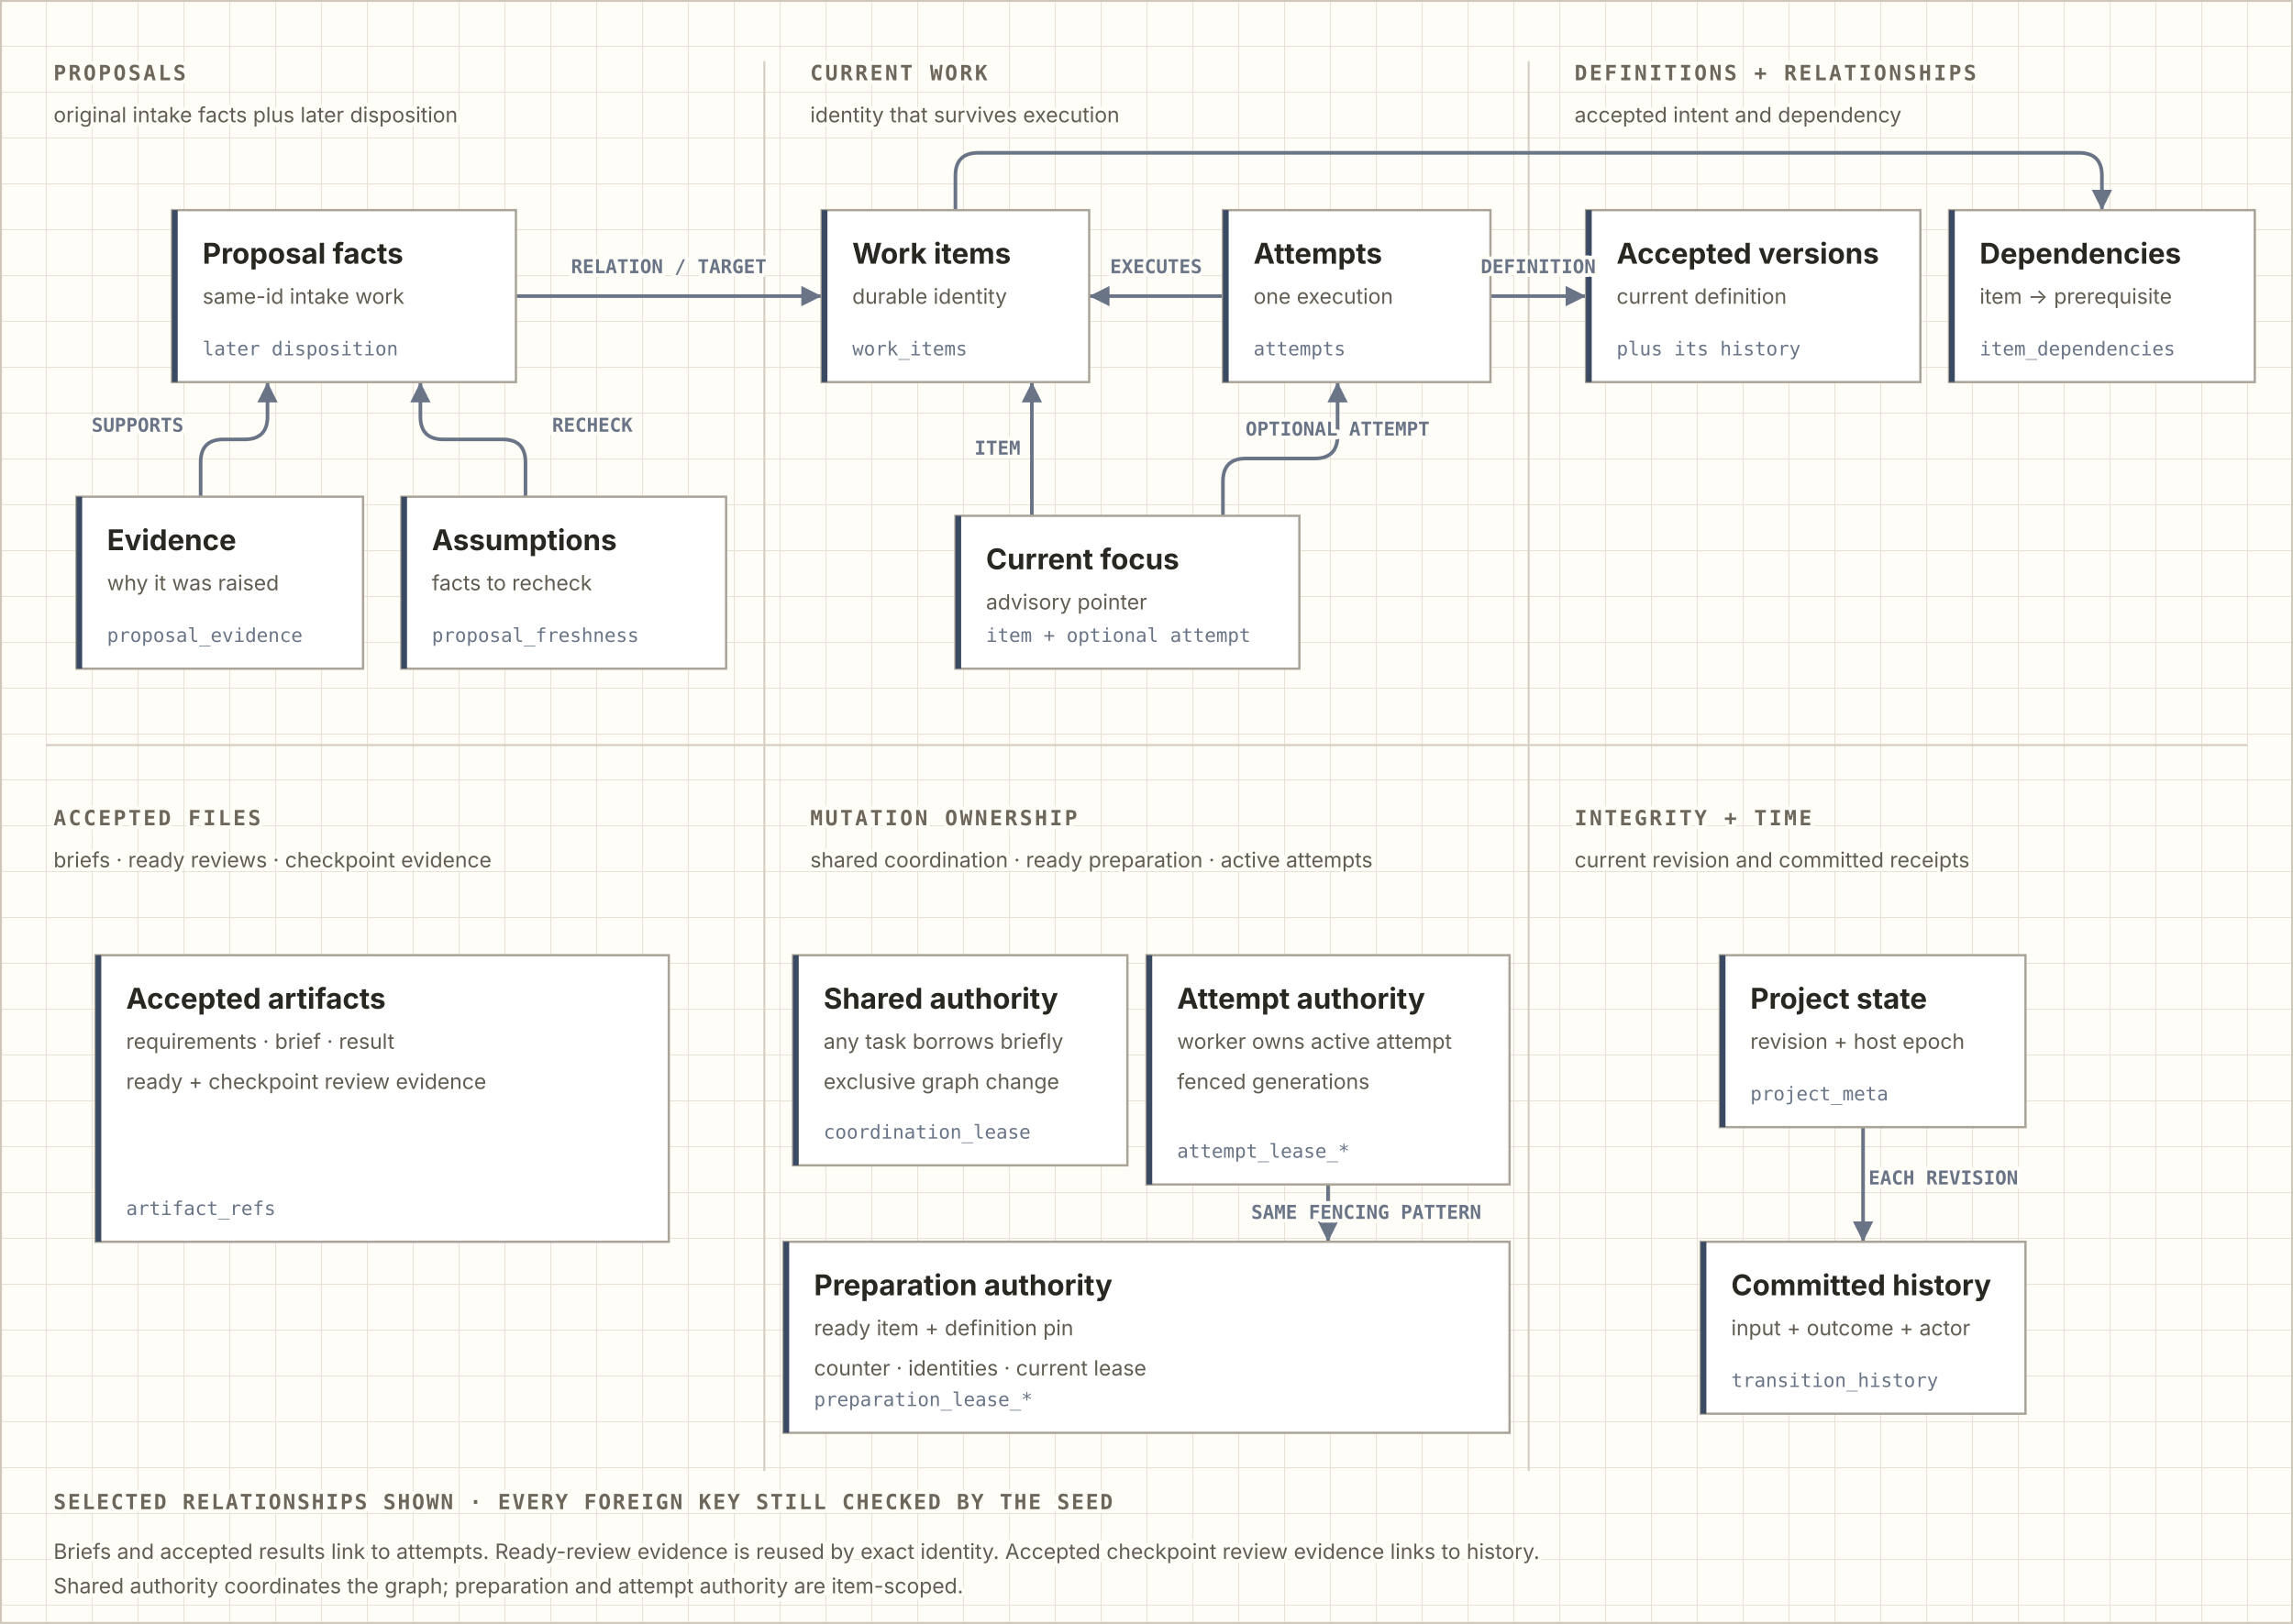
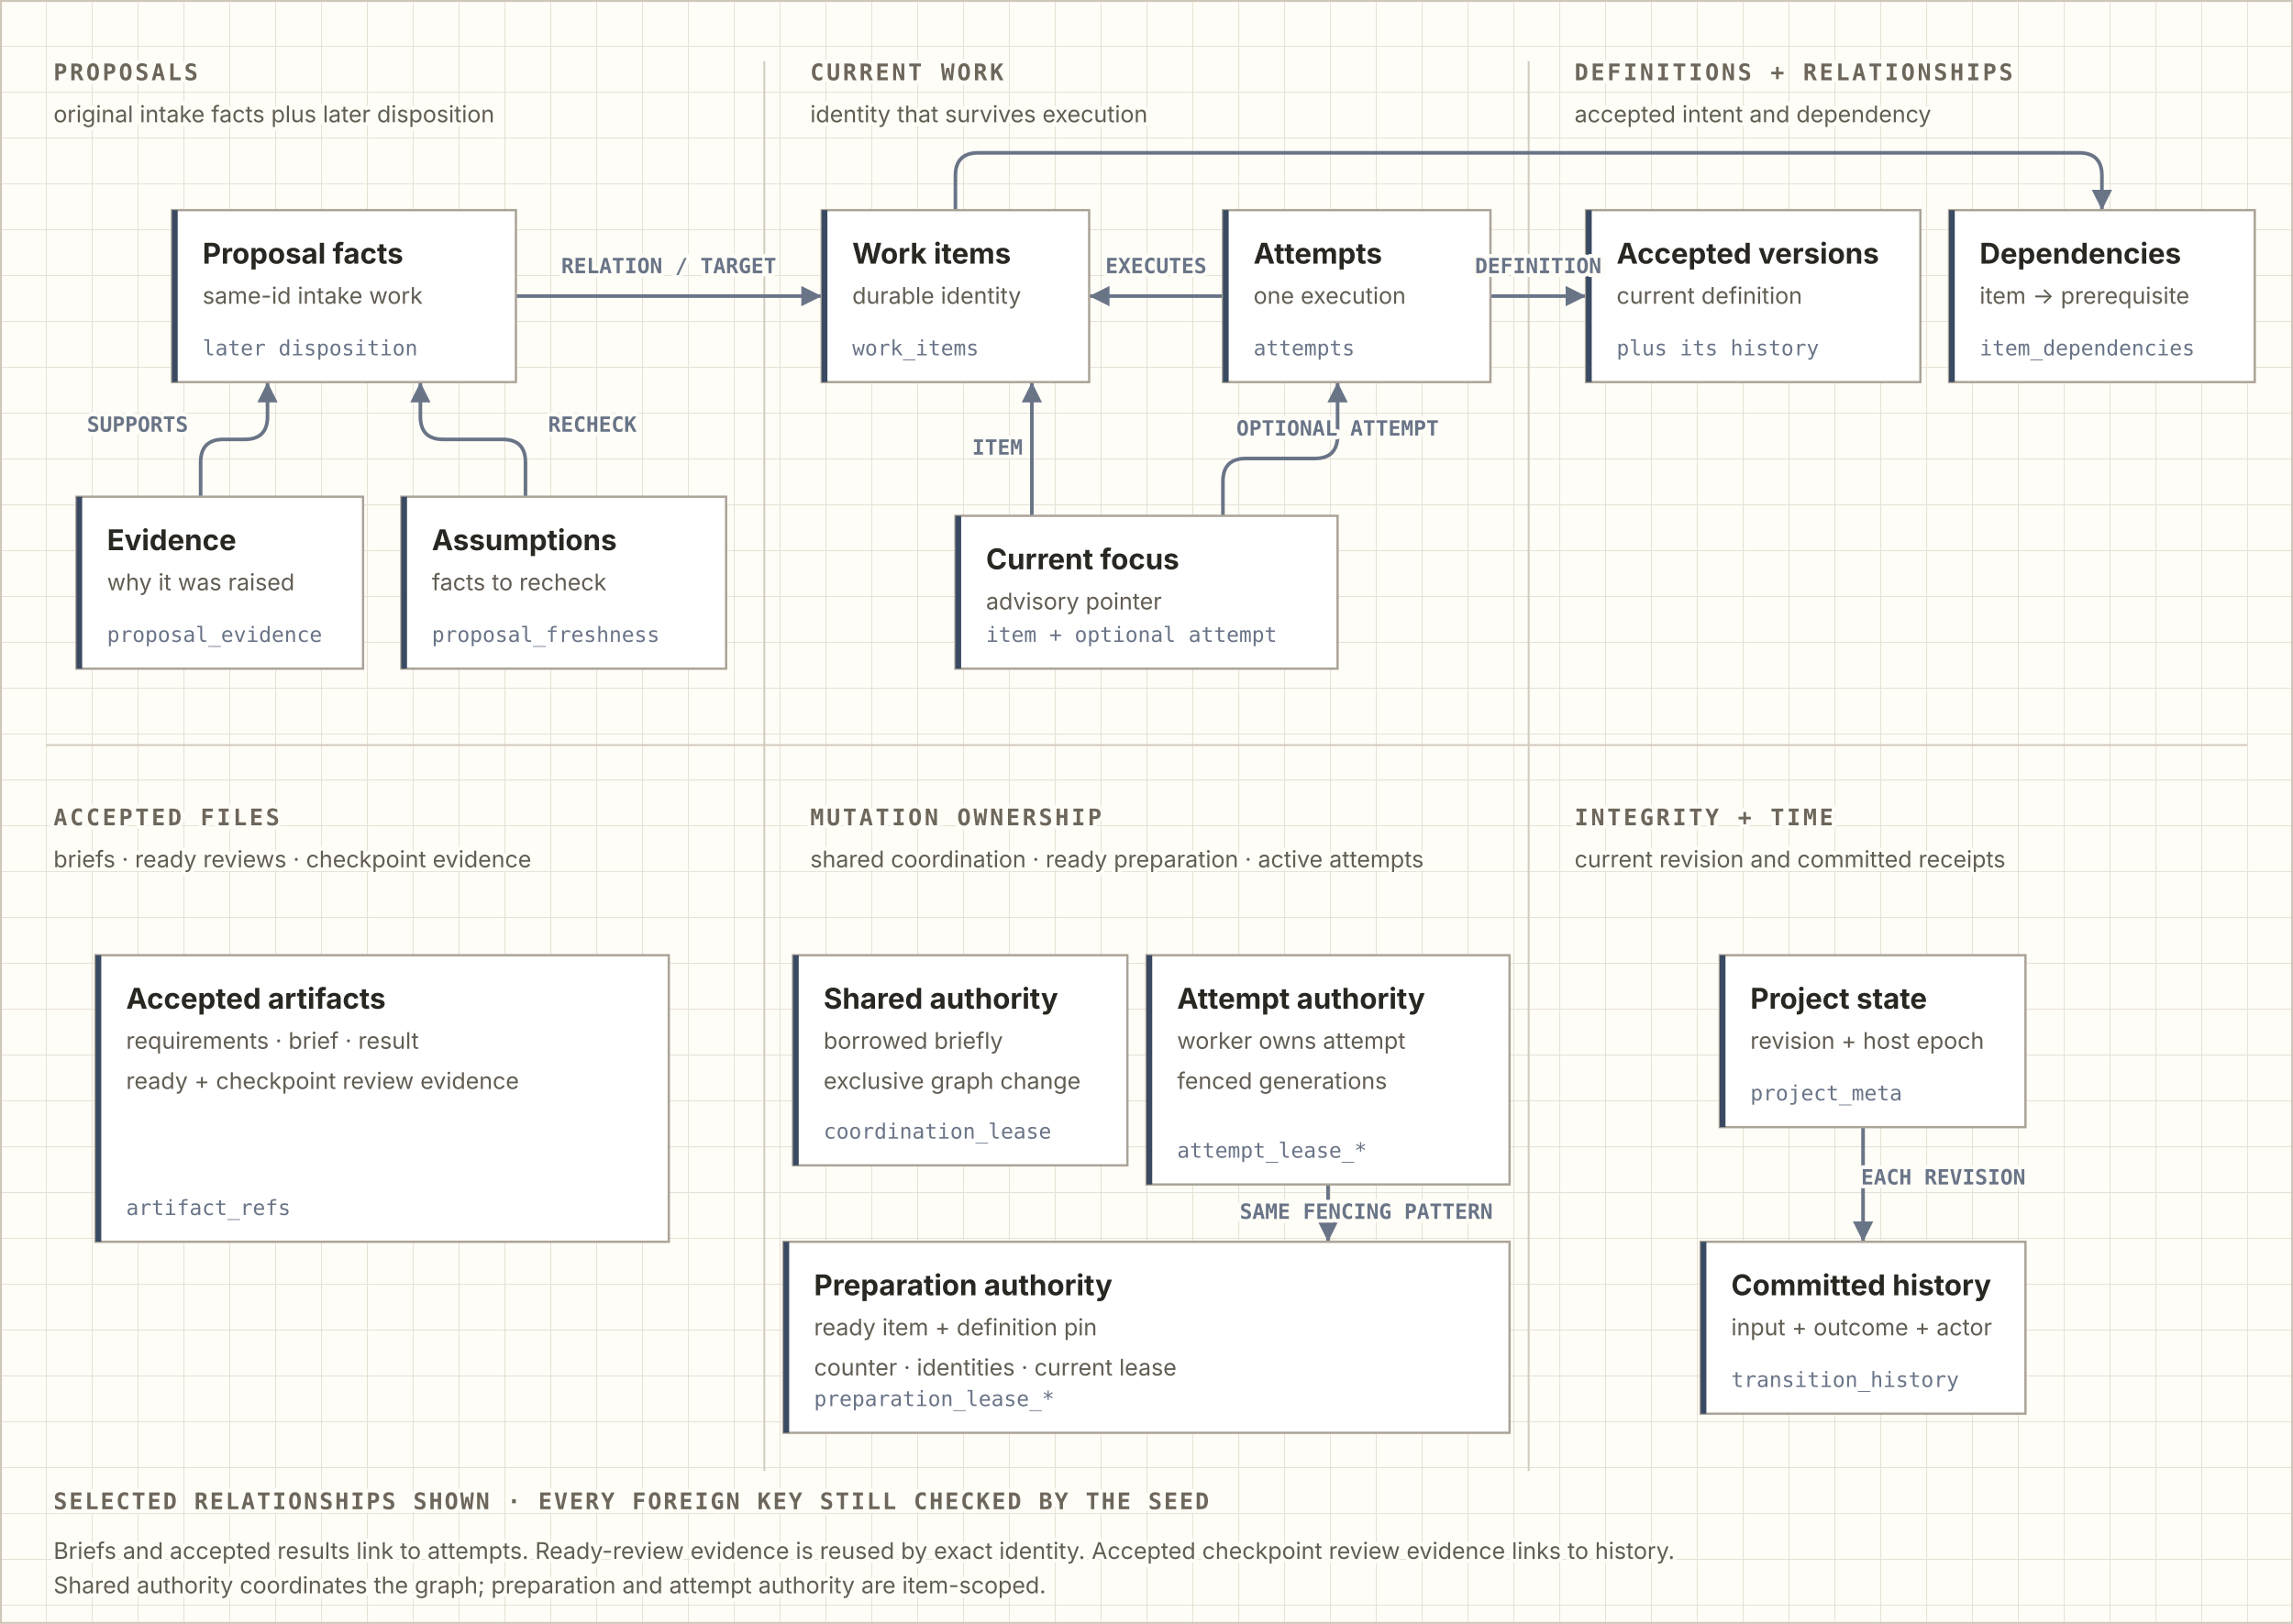
<svg xmlns="http://www.w3.org/2000/svg" role="img" aria-labelledby="title description" viewBox="0 0 1200 850">
  <defs>
    <pattern id="grid" width="24" height="24" patternUnits="userSpaceOnUse">
      <path d="M24 0H0V24" fill="none" stroke="#e8e1d5" stroke-width="1" />
    </pattern>
    <marker id="arrow" viewBox="0 0 10 10" refX="9" refY="5" markerWidth="7" markerHeight="7" orient="auto">
      <path d="M1 1L9 5L1 9Z" fill="#697487" />
    </marker>
    <style>
      text { font-family: ui-sans-serif, system-ui, -apple-system, BlinkMacSystemFont, "Segoe UI", sans-serif; fill: #292721; }
      .section-label, .box-label, .box-meta, .connector-label, .note-meta { font-family: ui-monospace, SFMono-Regular, Menlo, monospace; }
-       .section-label, .box-label { font-size: 11px; font-weight: 700; letter-spacing: 0.11em; fill: #6d665b; }
-       .section-subtitle { font-size: 11px; fill: #625d53; }
+       .section-label, .box-label { font-size: 12px; font-weight: 700; letter-spacing: 0.11em; fill: #6d665b; }
+       .section-subtitle { font-size: 12px; fill: #625d53; }
      .guide { stroke: #d3ccc0; stroke-width: 1; }
      .connector { fill: none; stroke: #697487; stroke-width: 1.9; stroke-linecap: round; }
-       .connector-label { font-size: 10px; font-weight: 700; fill: #697487; }
+       .connector-label { font-size: 11px; font-weight: 700; fill: #697487; }
      .box { fill: #fff; stroke: #aaa397; stroke-width: 1.2; }
      .box-title { font-size: 15px; font-weight: 700; }
-       .box-body { font-size: 11px; fill: #625d53; }
-       .box-meta { font-size: 10px; fill: #697487; }
+       .box-body { font-size: 12px; fill: #625d53; }
+       .box-meta { font-size: 11px; fill: #697487; }
      .note { fill: #625d53; }
      .note-meta { font-weight: 700; letter-spacing: 0.08em; fill: #6d665b; }
      .canvas-text { paint-order: stroke fill; stroke: #fffdf7; stroke-width: 4px; stroke-linejoin: round; }
    </style>
  </defs>
  <rect width="1200" height="850" fill="#fffdf7" />
  <rect width="1200" height="850" fill="url(#grid)" />
  <rect x="0.5" y="0.5" width="1199" height="849" fill="none" stroke="#cec7b9" />
  <line x1="400" y1="32" x2="400" y2="770" class="guide" />
  <line x1="800" y1="32" x2="800" y2="770" class="guide" />
  <line x1="24" y1="390" x2="1176" y2="390" class="guide" />
  <path d="M270 155L430 155" class="connector" marker-end="url(#arrow)" />
  <path d="M640 155L570 155" class="connector" marker-end="url(#arrow)" />
  <path d="M780 155L830 155" class="connector" marker-end="url(#arrow)" />
  <path d="M500 110L500 92Q500 80 512 80L1088 80Q1100 80 1100 92L1100 110" class="connector" marker-end="url(#arrow)" />
  <path d="M105 260L105 242Q105 230 117 230L128 230Q140 230 140 218L140 200" class="connector" marker-end="url(#arrow)" />
  <path d="M275 260L275 242Q275 230 263 230L232 230Q220 230 220 218L220 200" class="connector" marker-end="url(#arrow)" />
  <path d="M540 270L540 200" class="connector" marker-end="url(#arrow)" />
  <path d="M640 270L640 252Q640 240 652 240L688 240Q700 240 700 228L700 200" class="connector" marker-end="url(#arrow)" />
  <path d="M695 620L695 650" class="connector" marker-end="url(#arrow)" />
  <path d="M975 590L975 650" class="connector" marker-end="url(#arrow)" />
  <rect x="90" y="110" width="180" height="90" class="box" />
  <rect x="90" y="110" width="3" height="90" fill="#394a62" />
  <rect x="40" y="260" width="150" height="90" class="box" />
  <rect x="40" y="260" width="3" height="90" fill="#394a62" />
  <rect x="210" y="260" width="170" height="90" class="box" />
  <rect x="210" y="260" width="3" height="90" fill="#394a62" />
  <rect x="430" y="110" width="140" height="90" class="box" />
  <rect x="430" y="110" width="3" height="90" fill="#394a62" />
  <rect x="640" y="110" width="140" height="90" class="box" />
  <rect x="640" y="110" width="3" height="90" fill="#394a62" />
-   <rect x="500" y="270" width="180" height="80" class="box" />
+   <rect x="500" y="270" width="200" height="80" class="box" />
  <rect x="500" y="270" width="3" height="80" fill="#394a62" />
  <rect x="830" y="110" width="175" height="90" class="box" />
  <rect x="830" y="110" width="3" height="90" fill="#394a62" />
  <rect x="1020" y="110" width="160" height="90" class="box" />
  <rect x="1020" y="110" width="3" height="90" fill="#394a62" />
  <rect x="50" y="500" width="300" height="150" class="box" />
  <rect x="50" y="500" width="3" height="150" fill="#394a62" />
  <rect x="415" y="500" width="175" height="110" class="box" />
  <rect x="415" y="500" width="3" height="110" fill="#394a62" />
  <rect x="600" y="500" width="190" height="120" class="box" />
  <rect x="600" y="500" width="3" height="120" fill="#394a62" />
  <rect x="410" y="650" width="380" height="100" class="box" />
  <rect x="410" y="650" width="3" height="100" fill="#394a62" />
  <rect x="900" y="500" width="160" height="90" class="box" />
  <rect x="900" y="500" width="3" height="90" fill="#394a62" />
  <rect x="890" y="650" width="170" height="90" class="box" />
  <rect x="890" y="650" width="3" height="90" fill="#394a62" />
  <text x="28" y="42" class="section-label canvas-text">PROPOSALS</text>
  <text x="28" y="64" class="section-subtitle canvas-text">original intake facts plus later disposition</text>
  <text x="424" y="42" class="section-label canvas-text">CURRENT WORK</text>
  <text x="424" y="64" class="section-subtitle canvas-text">identity that survives execution</text>
  <text x="824" y="42" class="section-label canvas-text">DEFINITIONS + RELATIONSHIPS</text>
  <text x="824" y="64" class="section-subtitle canvas-text">accepted intent and dependency</text>
  <text x="28" y="432" class="section-label canvas-text">ACCEPTED FILES</text>
  <text x="28" y="454" class="section-subtitle canvas-text">briefs · ready reviews · checkpoint evidence</text>
  <text x="424" y="432" class="section-label canvas-text">MUTATION OWNERSHIP</text>
  <text x="424" y="454" class="section-subtitle canvas-text">shared coordination · ready preparation · active attempts</text>
  <text x="824" y="432" class="section-label canvas-text">INTEGRITY + TIME</text>
  <text x="824" y="454" class="section-subtitle canvas-text">current revision and committed receipts</text>
  <text x="350" y="143" text-anchor="middle" class="connector-label canvas-text">RELATION / TARGET</text>
  <text x="605" y="143" text-anchor="middle" class="connector-label canvas-text">EXECUTES</text>
  <text x="805" y="143" text-anchor="middle" class="connector-label canvas-text">DEFINITION</text>
  <text x="72" y="226" text-anchor="middle" class="connector-label canvas-text">SUPPORTS</text>
  <text x="310" y="226" text-anchor="middle" class="connector-label canvas-text">RECHECK</text>
  <text x="522" y="238" text-anchor="middle" class="connector-label canvas-text">ITEM</text>
  <text x="700" y="228" text-anchor="middle" class="connector-label canvas-text">OPTIONAL ATTEMPT</text>
  <text x="715" y="638" text-anchor="middle" class="connector-label canvas-text">SAME FENCING PATTERN</text>
  <text x="1017" y="620" text-anchor="middle" class="connector-label canvas-text">EACH REVISION</text>
  <text x="106" y="138" class="box-title">Proposal facts</text>
  <text x="106" y="159" class="box-body">same-id intake work</text>
  <text x="106" y="186" class="box-meta">later disposition</text>
  <text x="56" y="288" class="box-title">Evidence</text>
  <text x="56" y="309" class="box-body">why it was raised</text>
  <text x="56" y="336" class="box-meta">proposal_evidence</text>
  <text x="226" y="288" class="box-title">Assumptions</text>
  <text x="226" y="309" class="box-body">facts to recheck</text>
  <text x="226" y="336" class="box-meta">proposal_freshness</text>
  <text x="446" y="138" class="box-title">Work items</text>
  <text x="446" y="159" class="box-body">durable identity</text>
  <text x="446" y="186" class="box-meta">work_items</text>
  <text x="656" y="138" class="box-title">Attempts</text>
  <text x="656" y="159" class="box-body">one execution</text>
  <text x="656" y="186" class="box-meta">attempts</text>
  <text x="516" y="298" class="box-title">Current focus</text>
  <text x="516" y="319" class="box-body">advisory pointer</text>
  <text x="516" y="336" class="box-meta">item + optional attempt</text>
  <text x="846" y="138" class="box-title">Accepted versions</text>
  <text x="846" y="159" class="box-body">current definition</text>
  <text x="846" y="186" class="box-meta">plus its history</text>
  <text x="1036" y="138" class="box-title">Dependencies</text>
  <text x="1036" y="159" class="box-body">item → prerequisite</text>
  <text x="1036" y="186" class="box-meta">item_dependencies</text>
  <text x="66" y="528" class="box-title">Accepted artifacts</text>
  <text x="66" y="549" class="box-body">requirements · brief · result</text>
  <text x="66" y="570" class="box-body">ready + checkpoint review evidence</text>
  <text x="66" y="636" class="box-meta">artifact_refs</text>
  <text x="431" y="528" class="box-title">Shared authority</text>
-   <text x="431" y="549" class="box-body">any task borrows briefly</text>
+   <text x="431" y="549" class="box-body">borrowed briefly</text>
  <text x="431" y="570" class="box-body">exclusive graph change</text>
  <text x="431" y="596" class="box-meta">coordination_lease</text>
  <text x="616" y="528" class="box-title">Attempt authority</text>
-   <text x="616" y="549" class="box-body">worker owns active attempt</text>
+   <text x="616" y="549" class="box-body">worker owns attempt</text>
  <text x="616" y="570" class="box-body">fenced generations</text>
  <text x="616" y="606" class="box-meta">attempt_lease_*</text>
  <text x="426" y="678" class="box-title">Preparation authority</text>
  <text x="426" y="699" class="box-body">ready item + definition pin</text>
  <text x="426" y="720" class="box-body">counter · identities · current lease</text>
  <text x="426" y="736" class="box-meta">preparation_lease_*</text>
  <text x="916" y="528" class="box-title">Project state</text>
  <text x="916" y="549" class="box-body">revision + host epoch</text>
  <text x="916" y="576" class="box-meta">project_meta</text>
  <text x="906" y="678" class="box-title">Committed history</text>
  <text x="906" y="699" class="box-body">input + outcome + actor</text>
  <text x="906" y="726" class="box-meta">transition_history</text>
-   <text x="28" y="790" text-anchor="start" font-size="11" class="note-meta canvas-text">SELECTED RELATIONSHIPS SHOWN · EVERY FOREIGN KEY STILL CHECKED BY THE SEED</text>
-   <text x="28" y="816" text-anchor="start" font-size="11" class="note canvas-text">Briefs and accepted results link to attempts. Ready-review evidence is reused by exact identity. Accepted checkpoint review evidence links to history.</text>
-   <text x="28" y="834" text-anchor="start" font-size="11" class="note canvas-text">Shared authority coordinates the graph; preparation and attempt authority are item-scoped.</text>
+   <text x="28" y="790" text-anchor="start" font-size="12" class="note-meta canvas-text">SELECTED RELATIONSHIPS SHOWN · EVERY FOREIGN KEY STILL CHECKED BY THE SEED</text>
+   <text x="28" y="816" text-anchor="start" font-size="12" class="note canvas-text">Briefs and accepted results link to attempts. Ready-review evidence is reused by exact identity. Accepted checkpoint review evidence links to history.</text>
+   <text x="28" y="834" text-anchor="start" font-size="12" class="note canvas-text">Shared authority coordinates the graph; preparation and attempt authority are item-scoped.</text>
</svg>
